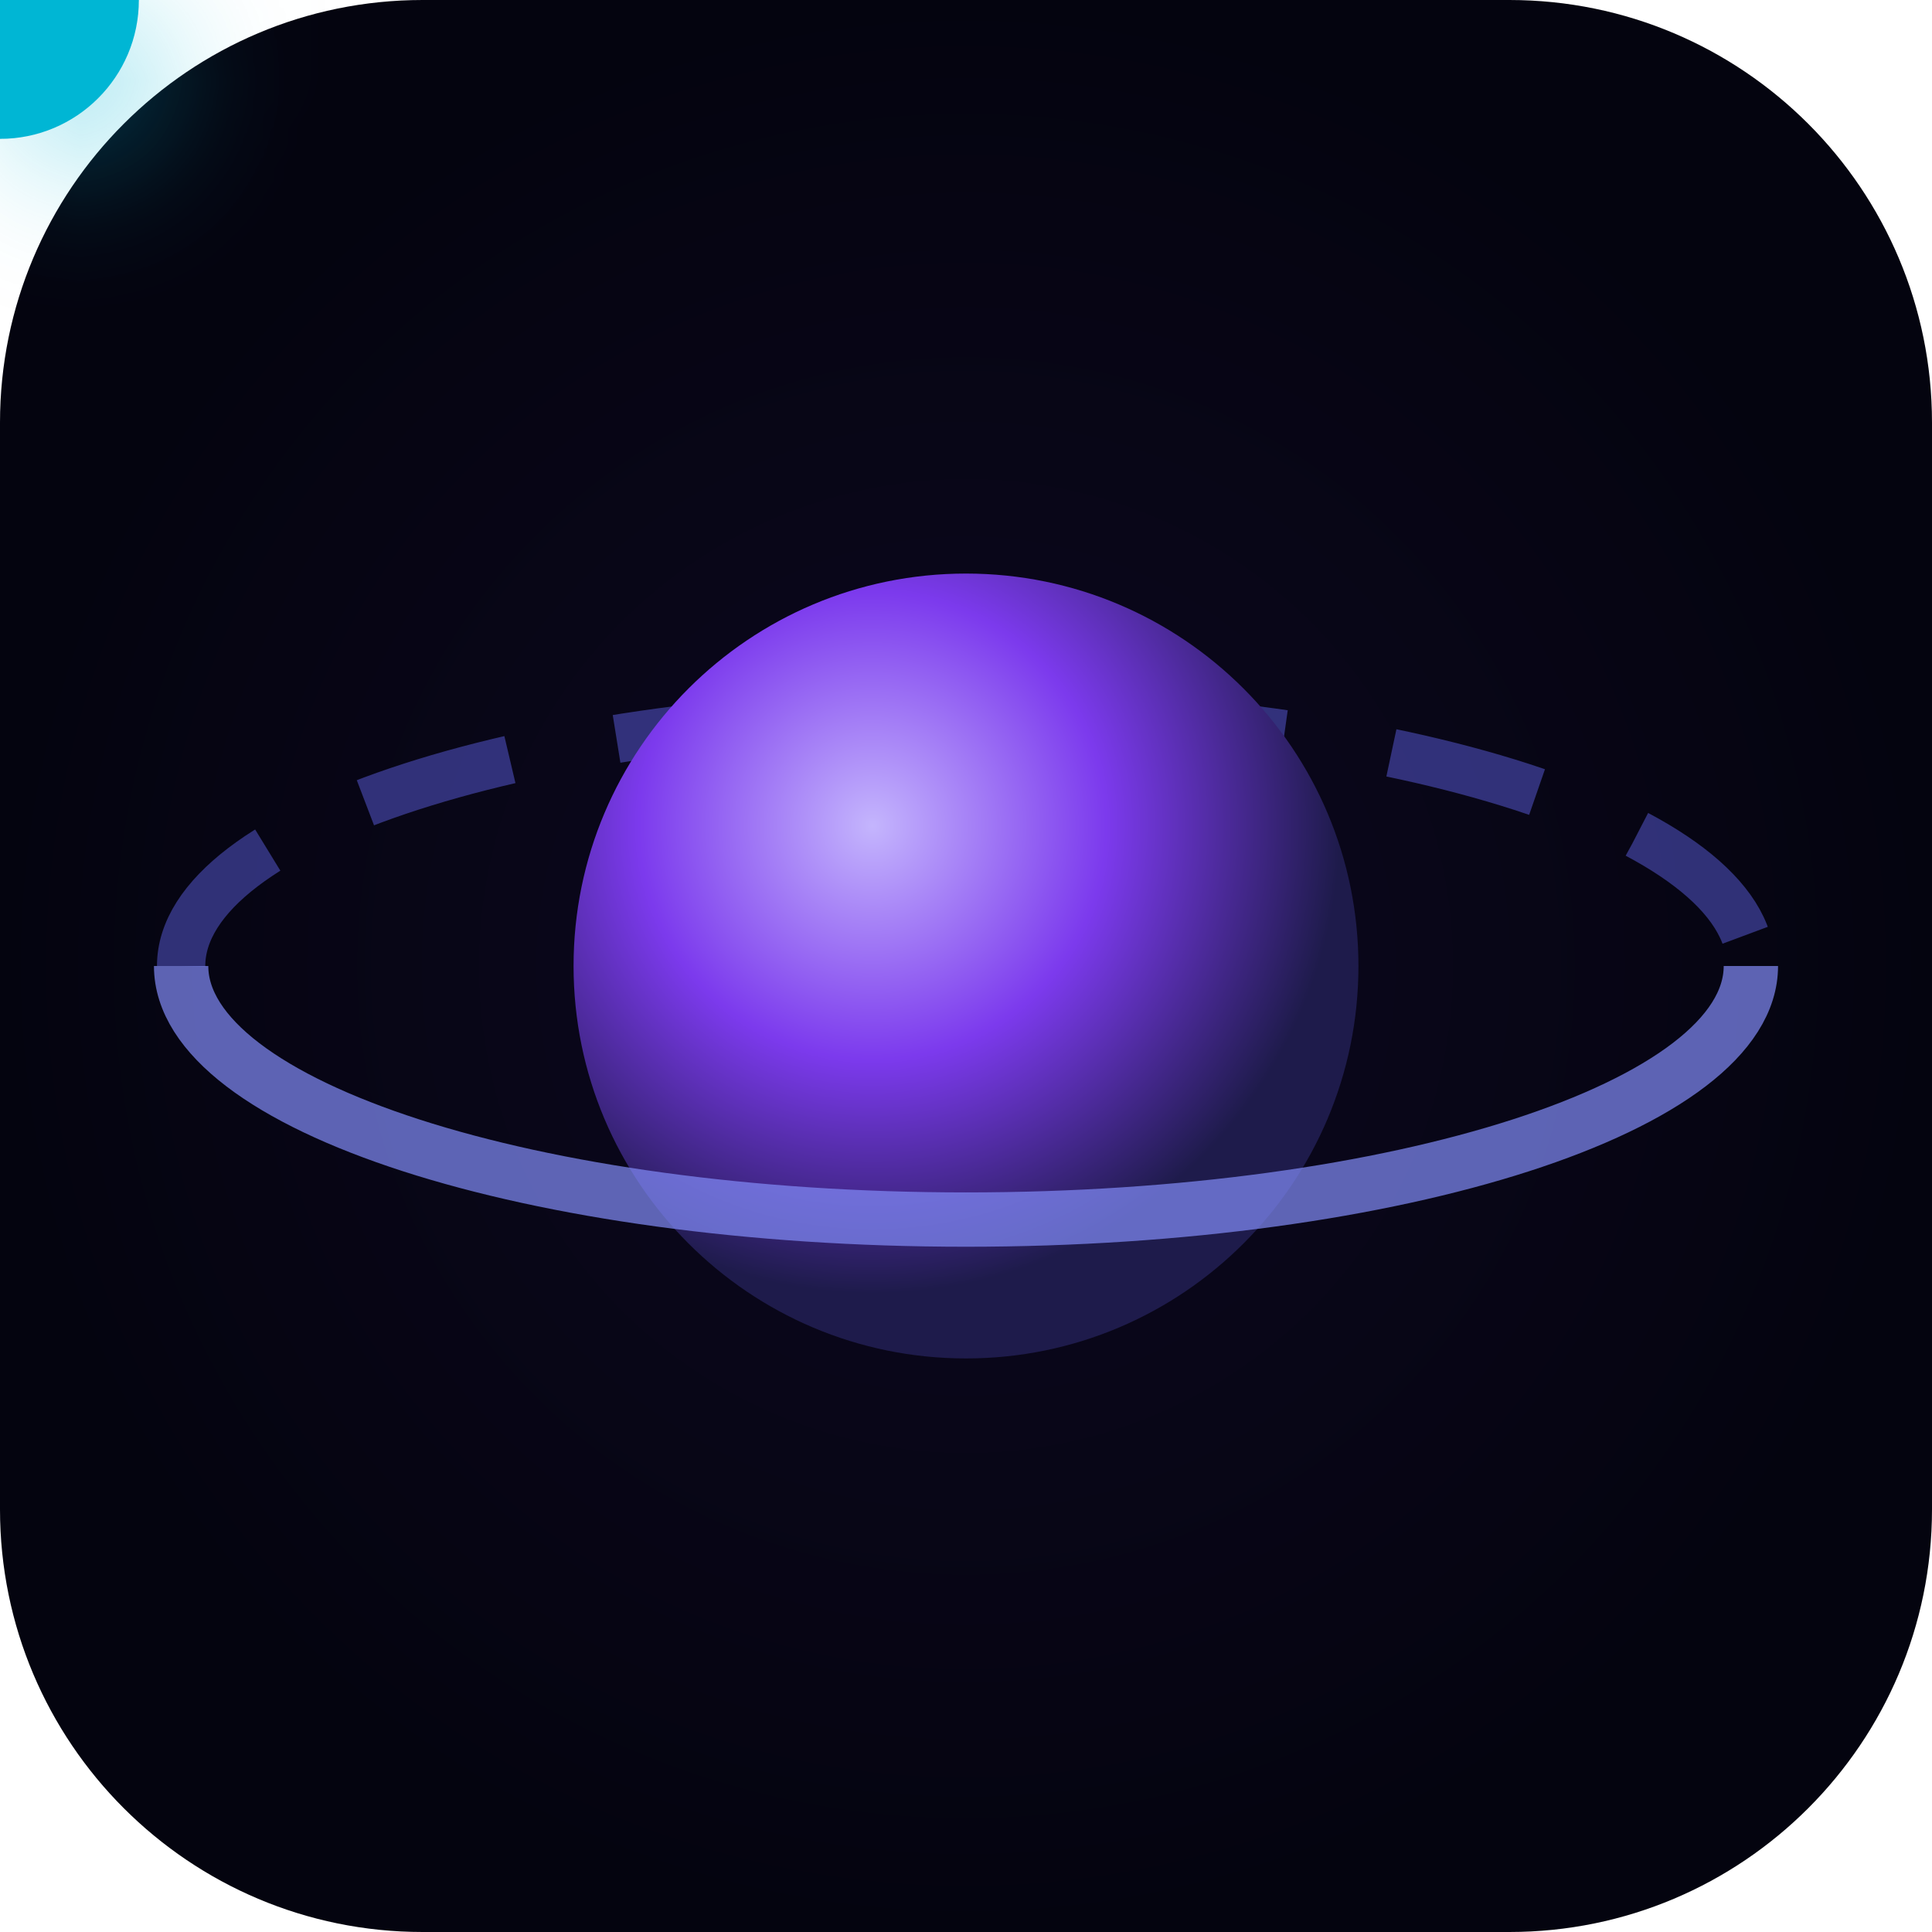
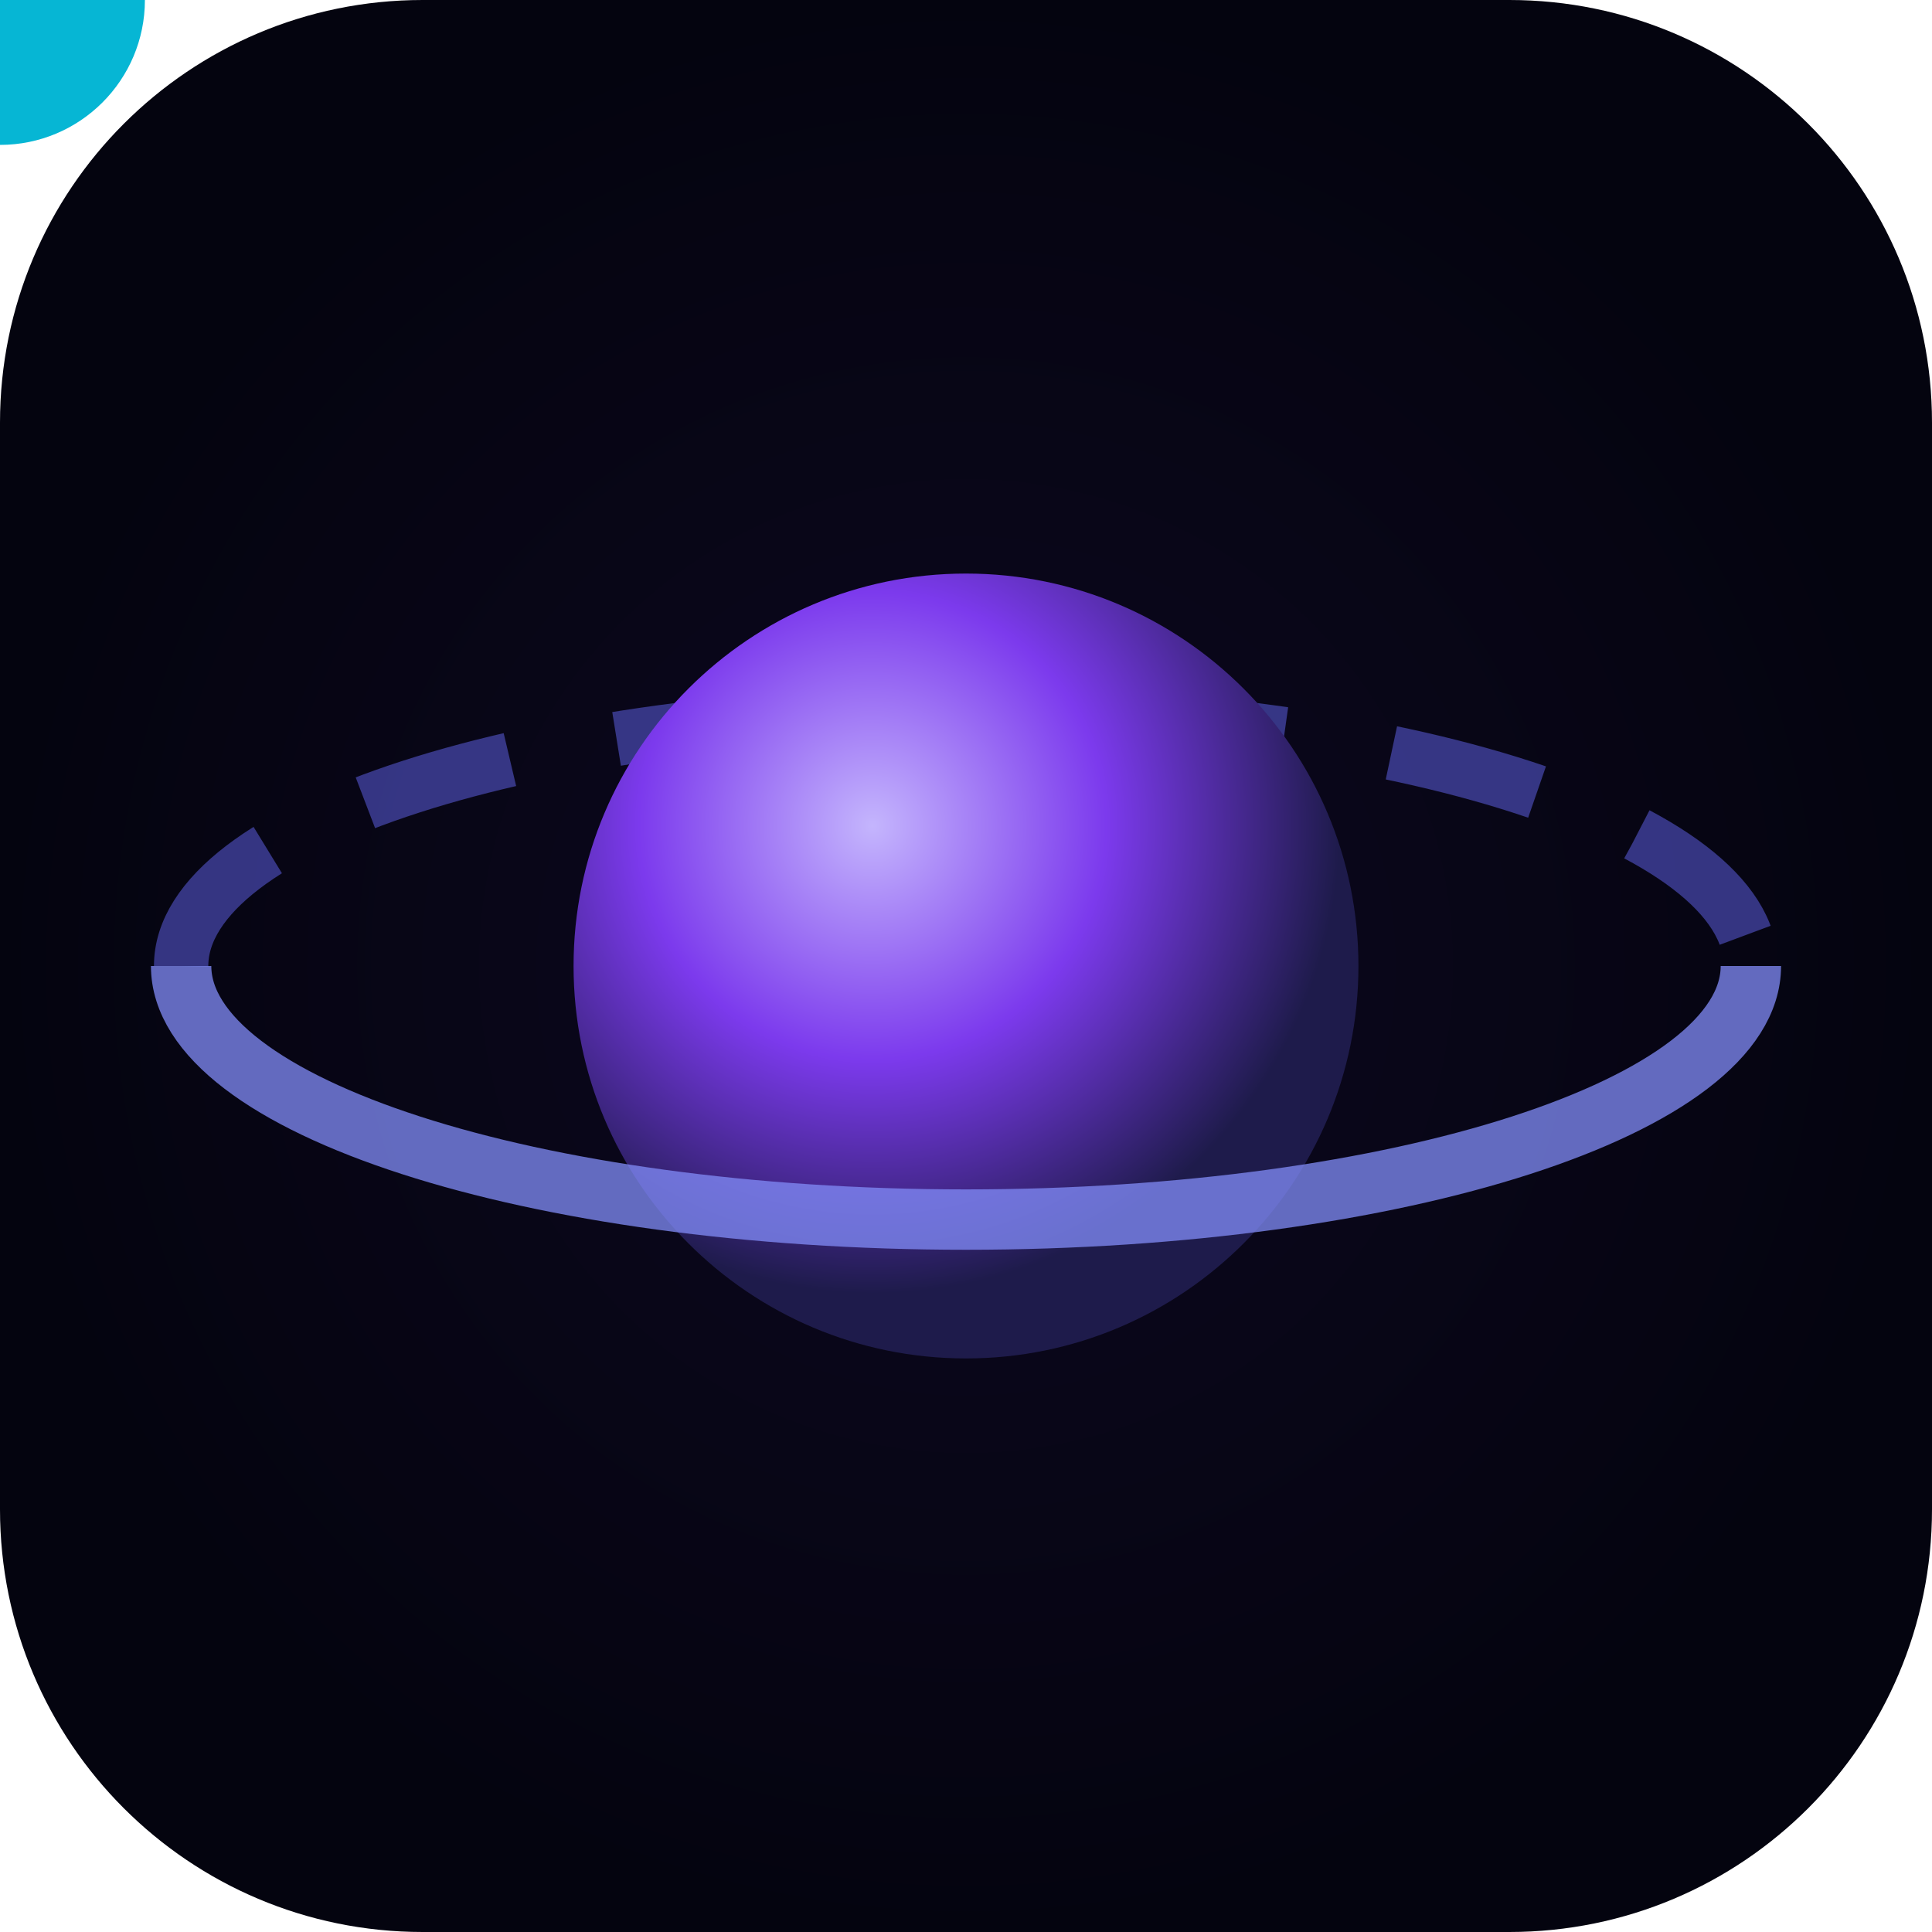
<svg xmlns="http://www.w3.org/2000/svg" viewBox="0 0 32 32">
-   <style>
-     @keyframes orbit {
-       from { offset-distance: 0%; }
-       to   { offset-distance: 100%; }
-     }
-     .sat {
-       offset-path: path("M 29,16 A 13,4.2 0 0,0 3,16 A 13,4.2 0 0,0 29,16");
-       offset-rotate: 0deg;
-       animation: orbit 3.6s linear infinite;
-     }
-   </style>
  <defs>
    <radialGradient id="pg" cx="38%" cy="32%" r="60%">
      <stop offset="0%" stop-color="#c4b5fd" />
      <stop offset="50%" stop-color="#7c3aed" />
      <stop offset="100%" stop-color="#1e1b4b" />
    </radialGradient>
    <radialGradient id="bg" cx="50%" cy="50%" r="50%">
      <stop offset="0%" stop-color="#0d0820" />
      <stop offset="100%" stop-color="#04040f" />
    </radialGradient>
-     <filter id="glow" x="-100%" y="-100%" width="300%" height="300%">
-       <feGaussianBlur stdDeviation="1.4" result="blur" />
-       <feMerge>
-         <feMergeNode in="blur" />
-         <feMergeNode in="SourceGraphic" />
-       </feMerge>
-     </filter>
  </defs>
  <rect width="32" height="32" rx="7" fill="url(#bg)" />
-   <path d="M 3,16 A 13,4.2 0 0,1 29,16" fill="none" stroke="#6366f1" stroke-width="0.8" stroke-dasharray="2.5 1.8" opacity="0.45" />
+   <path d="M 3,16 A 13,4.2 0 0,1 29,16" fill="none" stroke="#6366f1" stroke-width="0.9" stroke-dasharray="2.5 1.8" opacity="0.5" />
  <circle cx="16" cy="16" r="6.5" fill="url(#pg)" />
-   <path d="M 3,16 A 13,4.2 0 0,0 29,16" fill="none" stroke="#818cf8" stroke-width="0.9" opacity="0.7" />
-   <circle class="sat" cx="0" cy="0" r="2.3" fill="#06b6d4" filter="url(#glow)" />
+   <path d="M 3,16 A 13,4.2 0 0,0 29,16" fill="none" stroke="#818cf8" stroke-width="1" opacity="0.75" />
+   <g>
+     <animateMotion dur="3.6s" repeatCount="indefinite" rotate="none" path="M 29,16 A 13,4.2 0 0,0 3,16 A 13,4.2 0 0,0 29,16" />
+     <circle r="2.4" fill="#06b6d4" />
+   </g>
</svg>
